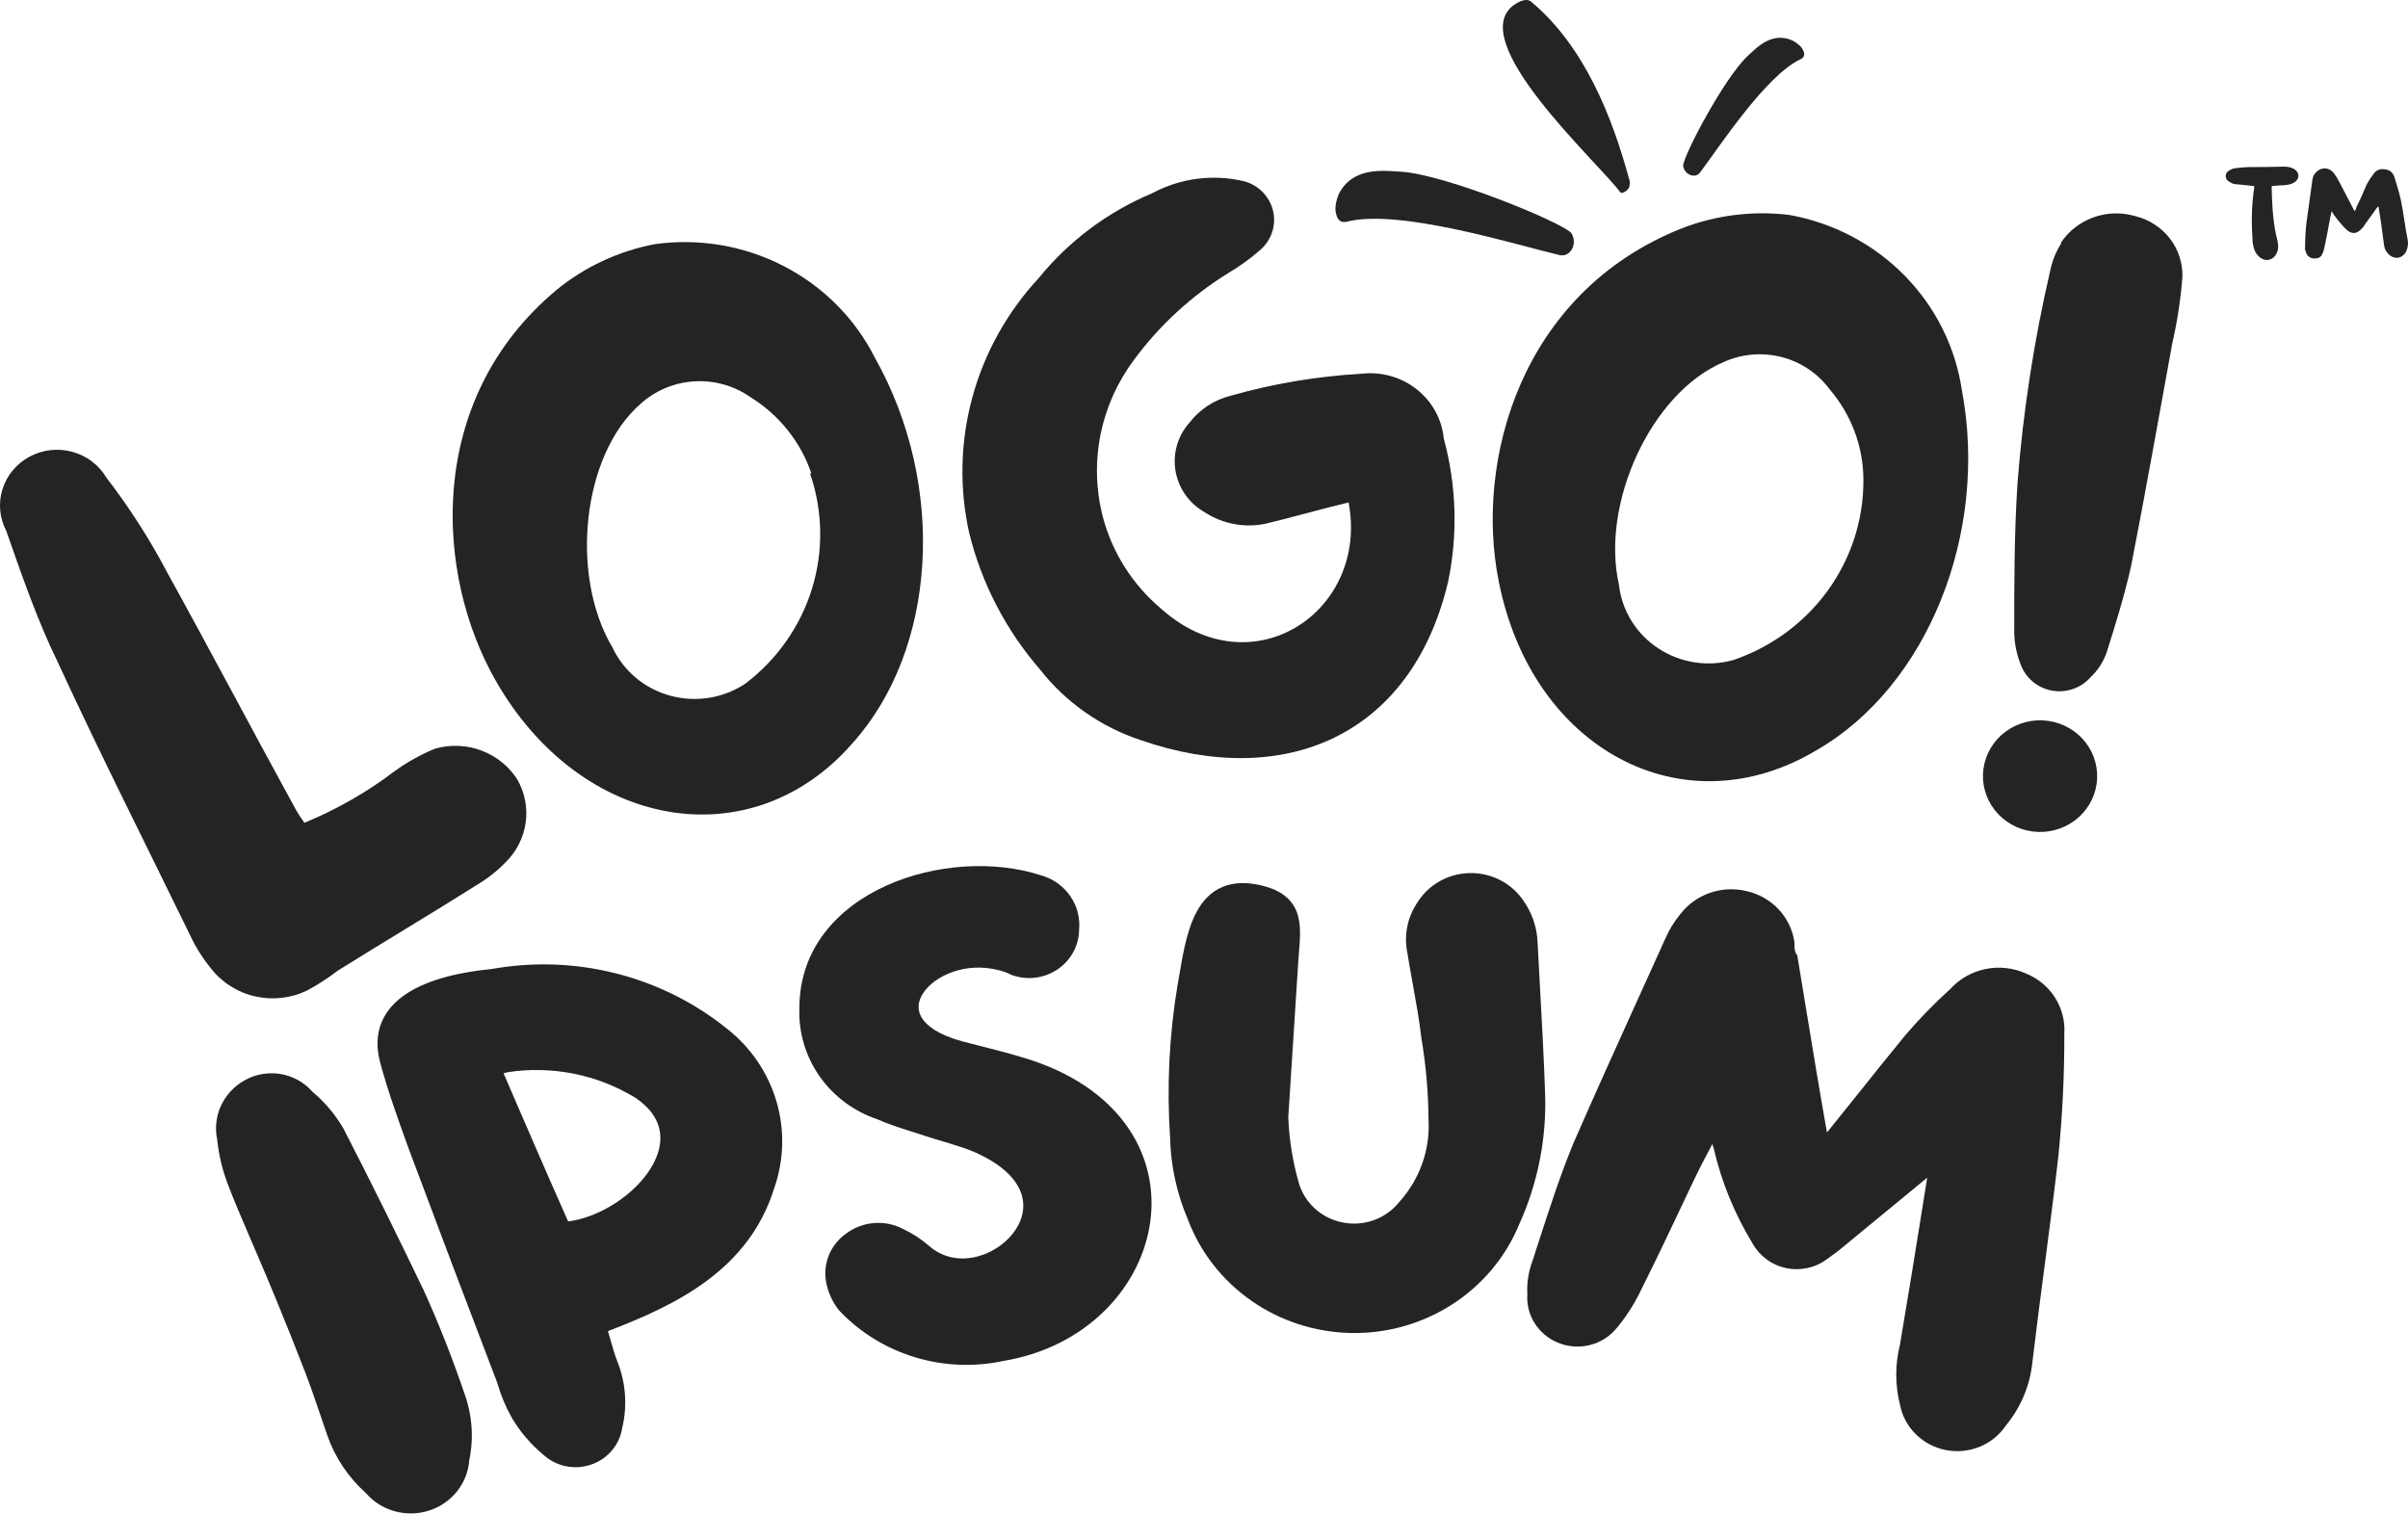
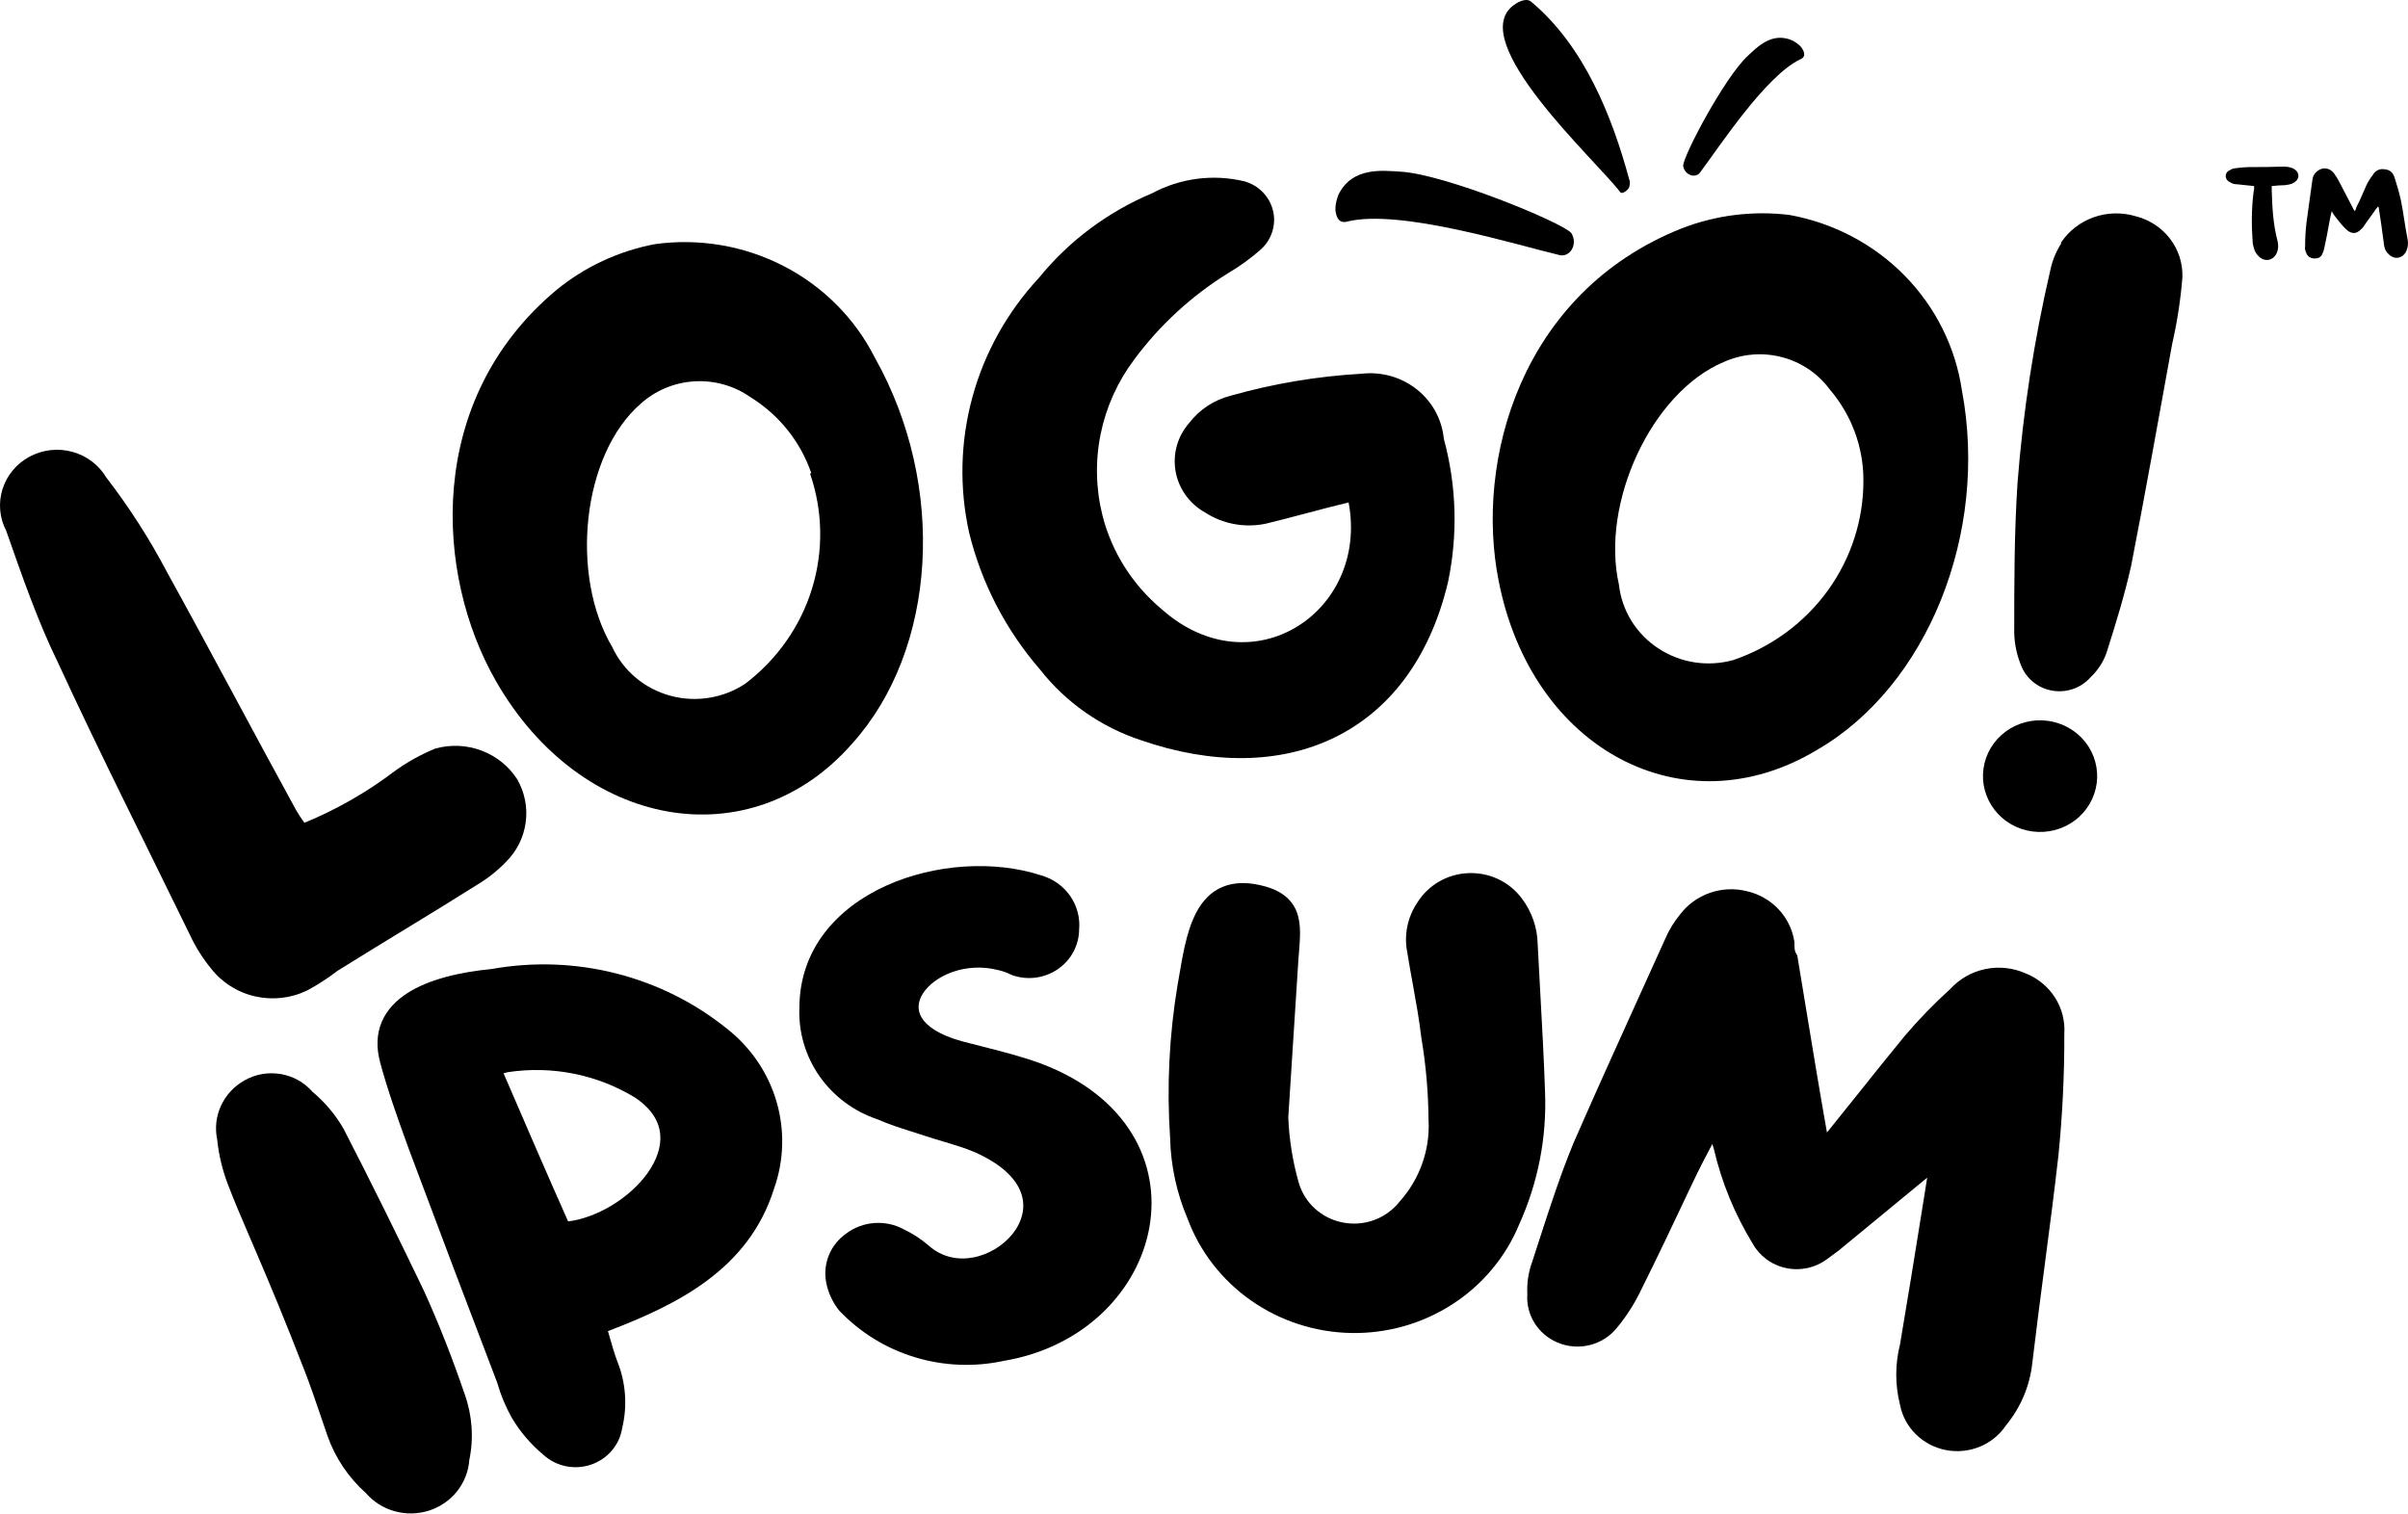
- <svg xmlns="http://www.w3.org/2000/svg" id="logo-74" width="70" height="44" viewBox="0 0 70 44" fill="none">
-   <path class="ccustom" d="M65.527 5.409C65.527 5.46 65.527 5.524 65.514 5.562C65.448 6.063 65.448 6.563 65.487 7.076C65.514 7.204 65.54 7.332 65.645 7.435C65.815 7.627 66.078 7.589 66.183 7.358C66.235 7.243 66.235 7.127 66.209 7.012C66.078 6.524 66.052 6.011 66.038 5.511C66.038 5.485 66.038 5.447 66.038 5.409C66.183 5.396 66.314 5.383 66.432 5.383C66.524 5.37 66.603 5.357 66.668 5.319C66.865 5.216 66.865 4.998 66.655 4.895C66.576 4.857 66.471 4.844 66.379 4.844C66.052 4.857 65.724 4.857 65.396 4.857C65.278 4.857 65.159 4.87 65.041 4.883C64.976 4.895 64.897 4.895 64.845 4.934C64.753 4.972 64.7 5.037 64.7 5.126C64.713 5.216 64.753 5.267 64.845 5.306C64.897 5.344 64.963 5.357 65.028 5.357C65.186 5.37 65.356 5.396 65.527 5.409ZM69.134 5.999C69.134 6.011 69.147 6.024 69.147 6.024C69.2 6.37 69.252 6.704 69.292 7.037C69.305 7.153 69.318 7.255 69.397 7.345C69.567 7.563 69.829 7.538 69.948 7.307C70 7.191 70.013 7.076 69.987 6.948C69.908 6.563 69.869 6.178 69.79 5.806C69.738 5.575 69.672 5.357 69.606 5.152C69.567 5.024 69.475 4.934 69.318 4.921C69.16 4.895 69.042 4.972 68.977 5.088C68.898 5.19 68.832 5.293 68.78 5.409C68.688 5.614 68.609 5.819 68.505 6.011C68.491 6.063 68.478 6.101 68.452 6.14C68.439 6.114 68.426 6.101 68.426 6.101C68.255 5.78 68.098 5.46 67.927 5.152C67.901 5.126 67.888 5.101 67.875 5.075C67.796 4.96 67.704 4.895 67.56 4.895C67.429 4.908 67.324 4.985 67.258 5.101C67.232 5.152 67.232 5.19 67.219 5.242C67.166 5.652 67.101 6.063 67.049 6.473C67.022 6.704 67.009 6.935 67.009 7.166C66.996 7.217 67.009 7.281 67.035 7.332C67.062 7.435 67.14 7.499 67.245 7.512C67.376 7.525 67.468 7.486 67.508 7.384C67.547 7.307 67.56 7.243 67.573 7.178C67.626 6.948 67.665 6.73 67.704 6.512C67.731 6.383 67.744 6.281 67.783 6.14C67.809 6.191 67.835 6.229 67.862 6.268C67.98 6.422 68.098 6.576 68.242 6.704C68.386 6.807 68.505 6.794 68.623 6.678C68.649 6.653 68.662 6.64 68.688 6.614C68.806 6.435 68.951 6.255 69.069 6.075C69.095 6.05 69.108 6.024 69.134 5.999Z" fill="#252422" />
-   <path class="ccustom" d="M38.909 5.66C38.818 5.904 38.8 6.08 38.842 6.226C38.889 6.424 39.009 6.489 39.173 6.439C40.714 6.066 44.093 7.124 45.344 7.418C45.639 7.48 45.879 7.108 45.677 6.774C45.383 6.451 42.006 5.067 40.718 4.991C40.213 4.963 39.31 4.837 38.909 5.66Z" fill="#252422" />
-   <path class="ccustom" d="M52.113 1.18C52.278 1.272 52.369 1.361 52.415 1.46C52.482 1.589 52.447 1.679 52.333 1.725C51.315 2.211 49.959 4.303 49.412 5.025C49.28 5.191 48.974 5.094 48.928 4.821C48.937 4.513 50.138 2.242 50.809 1.623C51.072 1.382 51.508 0.908 52.113 1.18Z" fill="#252422" />
-   <path class="ccustom" d="M44.002 0.15C44.2 0.004 44.405 -0.047 44.509 0.048C46.046 1.333 46.861 3.368 47.365 5.231C47.385 5.274 47.386 5.336 47.37 5.401C47.364 5.457 47.323 5.515 47.257 5.561C47.186 5.611 47.126 5.626 47.097 5.583C46.424 4.687 42.577 1.202 44.002 0.15Z" fill="#252422" />
-   <path class="ccustom" d="M11.461 22.428C11.829 22.16 12.23 21.936 12.653 21.763C13.097 21.639 13.569 21.66 13.999 21.822C14.43 21.984 14.794 22.278 15.038 22.661C15.256 23.042 15.342 23.483 15.281 23.916C15.221 24.349 15.019 24.752 14.704 25.062C14.461 25.314 14.184 25.534 13.882 25.715C12.534 26.567 11.175 27.371 9.815 28.222C9.537 28.435 9.242 28.626 8.933 28.793C8.463 29.023 7.925 29.084 7.414 28.967C6.902 28.85 6.448 28.562 6.131 28.152C5.894 27.862 5.693 27.545 5.535 27.208C4.247 24.561 2.911 21.926 1.671 19.233C1.099 18.067 0.634 16.727 0.181 15.432C-0.015 15.056 -0.054 14.62 0.074 14.217C0.202 13.814 0.485 13.476 0.864 13.274C1.243 13.072 1.688 13.022 2.104 13.136C2.519 13.249 2.873 13.517 3.09 13.882C3.757 14.748 4.348 15.669 4.855 16.633C6.143 18.965 7.371 21.297 8.611 23.558C8.683 23.683 8.763 23.804 8.85 23.92C9.783 23.536 10.661 23.035 11.461 22.428Z" fill="#252422" />
-   <path class="ccustom" d="M24.776 21.614C21.831 24.983 16.894 24.132 14.414 19.795C12.649 16.718 12.339 11.634 16.179 8.428C16.999 7.757 17.979 7.3 19.029 7.099C20.316 6.919 21.628 7.141 22.778 7.733C23.928 8.326 24.857 9.259 25.432 10.399C27.531 14.129 27.233 18.886 24.776 21.614ZM23.584 13.756C23.271 12.839 22.643 12.057 21.807 11.541C21.334 11.211 20.759 11.051 20.179 11.087C19.599 11.123 19.05 11.354 18.623 11.739C16.918 13.22 16.56 16.729 17.8 18.816C17.959 19.156 18.191 19.459 18.481 19.702C18.771 19.946 19.112 20.124 19.48 20.225C19.848 20.326 20.234 20.347 20.611 20.287C20.989 20.227 21.348 20.087 21.664 19.877C22.588 19.176 23.266 18.212 23.604 17.117C23.942 16.022 23.922 14.851 23.548 13.768L23.584 13.756Z" fill="#252422" />
-   <path class="ccustom" d="M36.795 15.225C36.494 15.289 36.182 15.292 35.879 15.236C35.576 15.18 35.288 15.066 35.031 14.899C34.806 14.773 34.612 14.6 34.464 14.392C34.316 14.185 34.216 13.947 34.173 13.698C34.13 13.448 34.143 13.192 34.213 12.948C34.283 12.704 34.408 12.479 34.578 12.287C34.874 11.903 35.294 11.628 35.77 11.506C37.013 11.153 38.293 10.938 39.586 10.865C39.87 10.833 40.157 10.856 40.432 10.934C40.707 11.012 40.962 11.143 41.185 11.319C41.407 11.495 41.591 11.712 41.726 11.959C41.861 12.205 41.944 12.475 41.971 12.754C42.343 14.121 42.384 15.554 42.09 16.939C41.017 21.416 37.32 22.955 33.171 21.521C32.006 21.137 30.985 20.423 30.237 19.469C29.241 18.32 28.534 16.958 28.174 15.493C27.883 14.189 27.915 12.835 28.268 11.545C28.62 10.255 29.283 9.067 30.201 8.078C31.073 7.004 32.204 6.159 33.493 5.618C34.307 5.18 35.26 5.055 36.164 5.269C36.369 5.324 36.555 5.432 36.703 5.582C36.85 5.731 36.955 5.917 37.005 6.119C37.055 6.321 37.048 6.533 36.986 6.732C36.924 6.931 36.809 7.11 36.653 7.251C36.355 7.514 36.031 7.749 35.687 7.95C34.627 8.61 33.704 9.461 32.968 10.457C32.485 11.101 32.153 11.841 31.994 12.625C31.836 13.408 31.855 14.216 32.05 14.992C32.32 16.05 32.92 16.999 33.767 17.709C36.39 20.04 39.8 17.79 39.204 14.607C38.334 14.817 37.571 15.039 36.795 15.225Z" fill="#252422" />
-   <path class="ccustom" d="M52.822 21.801C48.946 24.133 44.535 21.801 43.569 16.904C42.865 13.406 44.201 8.51 48.875 6.644C49.869 6.256 50.948 6.12 52.011 6.248C53.288 6.477 54.459 7.091 55.36 8.005C56.26 8.919 56.845 10.087 57.031 11.343C57.818 15.505 56.029 19.947 52.822 21.801ZM54.169 13.954C54.168 12.986 53.818 12.049 53.179 11.308C52.838 10.85 52.345 10.521 51.784 10.379C51.223 10.236 50.629 10.289 50.103 10.527C48.004 11.413 46.526 14.631 47.062 16.997C47.103 17.369 47.227 17.727 47.424 18.047C47.621 18.367 47.888 18.641 48.205 18.849C48.522 19.058 48.881 19.197 49.258 19.256C49.636 19.314 50.022 19.291 50.389 19.189C51.498 18.81 52.459 18.102 53.137 17.164C53.814 16.225 54.175 15.103 54.169 13.954Z" fill="#252422" />
-   <path class="ccustom" d="M60.95 22.78C60.891 23.207 60.662 23.593 60.312 23.855C59.962 24.116 59.52 24.23 59.084 24.173C58.647 24.116 58.252 23.892 57.985 23.549C57.718 23.207 57.6 22.775 57.659 22.349C57.717 21.922 57.947 21.535 58.297 21.274C58.647 21.013 59.089 20.898 59.525 20.956C59.961 21.013 60.357 21.237 60.624 21.579C60.891 21.921 61.008 22.353 60.95 22.78ZM59.913 7.052C60.139 6.714 60.472 6.456 60.861 6.317C61.25 6.179 61.674 6.167 62.071 6.283C62.474 6.382 62.83 6.613 63.08 6.937C63.329 7.262 63.457 7.661 63.442 8.067C63.389 8.718 63.29 9.365 63.144 10.002C62.751 12.159 62.369 14.316 61.952 16.449C61.761 17.3 61.51 18.117 61.236 18.979C61.141 19.249 60.981 19.493 60.771 19.691C60.64 19.839 60.474 19.953 60.286 20.022C60.098 20.091 59.895 20.113 59.697 20.085C59.498 20.057 59.31 19.981 59.15 19.863C58.99 19.745 58.862 19.589 58.78 19.411C58.638 19.09 58.561 18.746 58.553 18.396C58.553 16.951 58.553 15.493 58.649 14.036C58.811 11.956 59.13 9.891 59.602 7.857C59.658 7.584 59.763 7.324 59.913 7.087V7.052Z" fill="#252422" />
-   <path class="ccustom" fill-rule="evenodd" clip-rule="evenodd" d="M6.423 32.149C6.282 32.456 6.244 32.799 6.313 33.128C6.358 33.563 6.459 33.99 6.612 34.401C6.803 34.904 7.017 35.401 7.28 36.014C7.341 36.155 7.404 36.302 7.47 36.457C7.826 37.287 8.272 38.348 8.867 39.884C9.035 40.32 9.184 40.76 9.335 41.203C9.396 41.381 9.457 41.561 9.519 41.741C9.743 42.38 10.129 42.955 10.639 43.41C10.856 43.661 11.144 43.843 11.467 43.934C11.796 44.027 12.145 44.021 12.471 43.917C12.796 43.813 13.082 43.616 13.291 43.351C13.496 43.091 13.618 42.778 13.642 42.45C13.775 41.813 13.729 41.152 13.51 40.538C13.162 39.517 12.766 38.496 12.309 37.496L12.307 37.492C11.555 35.928 10.791 34.375 9.99 32.822L9.984 32.811C9.75 32.406 9.446 32.045 9.085 31.742C8.85 31.472 8.527 31.29 8.17 31.227C7.805 31.163 7.429 31.227 7.109 31.409C6.806 31.578 6.566 31.837 6.423 32.149Z" fill="#252422" />
-   <path class="ccustom" fill-rule="evenodd" clip-rule="evenodd" d="M17.906 28.299C16.727 28 15.496 27.957 14.298 28.171C13.371 28.261 12.458 28.47 11.825 28.884C11.503 29.095 11.242 29.366 11.097 29.71C10.951 30.056 10.933 30.452 11.052 30.893C11.27 31.701 11.553 32.486 11.835 33.269L11.881 33.396L11.882 33.399C12.732 35.673 13.589 37.94 14.454 40.199C14.555 40.555 14.698 40.898 14.88 41.222L14.883 41.228C15.123 41.63 15.431 41.99 15.793 42.292C15.975 42.459 16.199 42.574 16.442 42.625C16.687 42.677 16.943 42.662 17.18 42.581C17.417 42.501 17.628 42.359 17.788 42.169C17.945 41.983 18.049 41.759 18.086 41.521C18.243 40.872 18.193 40.193 17.943 39.573C17.865 39.365 17.803 39.152 17.739 38.927C17.718 38.853 17.696 38.776 17.673 38.699C19.653 37.942 21.761 36.924 22.502 34.556C22.792 33.738 22.816 32.852 22.571 32.019C22.326 31.186 21.822 30.447 21.13 29.905C20.188 29.146 19.087 28.598 17.906 28.299ZM14.638 31.203C14.677 31.192 14.716 31.182 14.756 31.172C16.045 30.974 17.365 31.238 18.471 31.916C18.958 32.247 19.158 32.616 19.192 32.97C19.228 33.335 19.092 33.73 18.82 34.111C18.304 34.828 17.364 35.403 16.515 35.51C15.896 34.117 15.268 32.666 14.638 31.203Z" fill="#252422" />
-   <path class="ccustom" d="M25.765 25.747C27.168 25.113 28.907 25.004 30.268 25.45C30.611 25.547 30.908 25.758 31.109 26.047C31.309 26.334 31.401 26.679 31.37 27.024C31.368 27.249 31.312 27.469 31.206 27.668C31.098 27.871 30.942 28.045 30.751 28.176C30.56 28.307 30.339 28.392 30.108 28.422C29.876 28.452 29.64 28.427 29.421 28.349L29.404 28.343L29.388 28.335C29.276 28.278 29.157 28.235 29.033 28.206L29.025 28.205C28.068 27.956 27.165 28.368 26.835 28.874C26.678 29.115 26.659 29.359 26.79 29.581C26.93 29.818 27.274 30.084 27.97 30.274C28.162 30.325 28.358 30.375 28.557 30.425C29.108 30.565 29.68 30.71 30.233 30.91L30.235 30.911C32.788 31.861 33.739 33.827 33.413 35.677C33.091 37.507 31.529 39.171 29.179 39.564C28.324 39.749 27.434 39.713 26.598 39.459C25.759 39.205 25.003 38.74 24.405 38.111L24.39 38.095C24.201 37.858 24.074 37.58 24.017 37.284C23.966 37.018 23.993 36.742 24.096 36.49C24.198 36.24 24.372 36.023 24.595 35.865C24.831 35.686 25.116 35.579 25.414 35.557C25.71 35.534 26.008 35.597 26.268 35.738C26.529 35.861 26.771 36.018 26.988 36.205L26.992 36.208C27.377 36.552 27.842 36.641 28.288 36.558C28.741 36.474 29.167 36.212 29.441 35.865C29.713 35.52 29.822 35.109 29.692 34.711C29.562 34.31 29.17 33.861 28.308 33.485C28.083 33.391 27.85 33.316 27.607 33.243C27.541 33.223 27.475 33.203 27.407 33.183C27.228 33.13 27.043 33.075 26.862 33.014C26.737 32.973 26.613 32.933 26.49 32.894C26.155 32.788 25.829 32.684 25.514 32.544C24.83 32.316 24.239 31.879 23.829 31.297C23.417 30.712 23.21 30.013 23.238 29.304C23.24 27.575 24.353 26.385 25.765 25.747Z" fill="#252422" />
-   <path class="ccustom" d="M43.562 25.563C43.29 25.433 42.989 25.372 42.686 25.384C42.383 25.396 42.089 25.481 41.828 25.633C41.57 25.783 41.353 25.994 41.198 26.246C41.056 26.458 40.957 26.696 40.908 26.945C40.859 27.194 40.86 27.45 40.911 27.699C40.962 28.018 41.018 28.329 41.074 28.635C41.166 29.142 41.255 29.637 41.314 30.142L41.316 30.155C41.45 30.948 41.521 31.749 41.527 32.552L41.528 32.563C41.574 33.431 41.271 34.281 40.686 34.934L40.677 34.945C40.486 35.184 40.231 35.366 39.941 35.472C39.651 35.577 39.336 35.601 39.032 35.541C38.728 35.482 38.448 35.341 38.221 35.134C37.995 34.928 37.832 34.663 37.75 34.37C37.576 33.755 37.475 33.121 37.45 32.483L37.747 27.857C37.752 27.797 37.757 27.735 37.762 27.672C37.773 27.531 37.785 27.388 37.789 27.255C37.796 27.058 37.79 26.856 37.743 26.665C37.696 26.47 37.605 26.284 37.443 26.126C37.283 25.969 37.067 25.853 36.795 25.775C36.304 25.636 35.888 25.64 35.542 25.784C35.195 25.927 34.958 26.194 34.79 26.502C34.623 26.808 34.516 27.17 34.435 27.532C34.375 27.801 34.327 28.083 34.281 28.352C34.265 28.445 34.249 28.535 34.234 28.624L34.233 28.626C33.988 30.1 33.914 31.596 34.015 33.086C34.034 33.891 34.206 34.686 34.522 35.429C34.878 36.389 35.524 37.221 36.374 37.814C37.225 38.409 38.241 38.736 39.288 38.754C40.334 38.771 41.361 38.477 42.232 37.911C43.102 37.346 43.777 36.535 44.166 35.588C44.711 34.38 44.967 33.067 44.914 31.748C44.882 30.785 44.828 29.815 44.775 28.85C44.749 28.376 44.723 27.904 44.699 27.434C44.688 26.963 44.529 26.507 44.244 26.127C44.068 25.887 43.834 25.693 43.562 25.563Z" fill="#252422" />
-   <path class="ccustom" d="M53.196 32.817C53.169 32.852 53.139 32.887 53.109 32.924C52.888 31.675 52.682 30.427 52.477 29.177C52.403 28.728 52.329 28.277 52.255 27.828L52.246 27.778L52.219 27.735C52.168 27.653 52.163 27.573 52.163 27.403V27.383L52.16 27.364C52.104 27.012 51.941 26.684 51.692 26.424C51.444 26.165 51.122 25.984 50.768 25.906C50.414 25.82 50.043 25.839 49.7 25.96C49.358 26.08 49.06 26.296 48.843 26.581C48.662 26.8 48.514 27.043 48.404 27.302C48.152 27.86 47.898 28.42 47.644 28.981L47.639 28.991C47.004 30.392 46.365 31.803 45.744 33.225L45.742 33.229C45.361 34.151 45.047 35.123 44.733 36.091C44.67 36.284 44.608 36.478 44.545 36.67C44.432 36.976 44.382 37.3 44.399 37.625C44.379 37.916 44.45 38.205 44.603 38.455C44.759 38.71 44.994 38.911 45.273 39.029C45.569 39.156 45.899 39.183 46.213 39.105C46.525 39.028 46.803 38.852 47.002 38.604C47.256 38.298 47.474 37.965 47.652 37.612C48.178 36.56 48.681 35.496 49.181 34.436C49.375 34.026 49.563 33.659 49.777 33.259C49.792 33.308 49.807 33.356 49.822 33.404C50.046 34.37 50.425 35.295 50.944 36.145C51.042 36.325 51.179 36.482 51.345 36.606C51.513 36.732 51.707 36.82 51.913 36.864C52.119 36.909 52.333 36.909 52.54 36.865C52.746 36.821 52.94 36.733 53.108 36.608L53.441 36.364L56.023 34.238L55.871 35.189C55.661 36.497 55.453 37.794 55.232 39.091C55.087 39.666 55.088 40.267 55.233 40.842C55.295 41.165 55.455 41.463 55.692 41.697C55.931 41.933 56.237 42.094 56.57 42.158C56.903 42.222 57.248 42.186 57.561 42.056C57.868 41.928 58.13 41.713 58.313 41.44C58.739 40.923 59.004 40.298 59.077 39.638C59.187 38.706 59.31 37.762 59.434 36.818C59.577 35.73 59.72 34.642 59.84 33.575L59.84 33.572C59.956 32.404 60.013 31.231 60.009 30.058C60.034 29.687 59.94 29.318 59.739 29.002C59.537 28.685 59.238 28.439 58.884 28.298C58.517 28.135 58.105 28.091 57.71 28.174C57.318 28.256 56.963 28.458 56.696 28.751C56.22 29.181 55.773 29.642 55.359 30.13L55.356 30.134C54.904 30.685 54.454 31.247 54.008 31.806C53.736 32.145 53.465 32.484 53.196 32.817Z" fill="#252422" />
+ <svg xmlns="http://www.w3.org/2000/svg" id="logo-74" width="70" height="44" viewBox="0 0 70 44" fill="inherit">
+   <path class="ccustom" d="M65.527 5.409C65.527 5.46 65.527 5.524 65.514 5.562C65.448 6.063 65.448 6.563 65.487 7.076C65.514 7.204 65.54 7.332 65.645 7.435C65.815 7.627 66.078 7.589 66.183 7.358C66.235 7.243 66.235 7.127 66.209 7.012C66.078 6.524 66.052 6.011 66.038 5.511C66.038 5.485 66.038 5.447 66.038 5.409C66.183 5.396 66.314 5.383 66.432 5.383C66.524 5.37 66.603 5.357 66.668 5.319C66.865 5.216 66.865 4.998 66.655 4.895C66.576 4.857 66.471 4.844 66.379 4.844C66.052 4.857 65.724 4.857 65.396 4.857C65.278 4.857 65.159 4.87 65.041 4.883C64.976 4.895 64.897 4.895 64.845 4.934C64.753 4.972 64.7 5.037 64.7 5.126C64.713 5.216 64.753 5.267 64.845 5.306C64.897 5.344 64.963 5.357 65.028 5.357C65.186 5.37 65.356 5.396 65.527 5.409ZM69.134 5.999C69.134 6.011 69.147 6.024 69.147 6.024C69.2 6.37 69.252 6.704 69.292 7.037C69.305 7.153 69.318 7.255 69.397 7.345C69.567 7.563 69.829 7.538 69.948 7.307C70 7.191 70.013 7.076 69.987 6.948C69.908 6.563 69.869 6.178 69.79 5.806C69.738 5.575 69.672 5.357 69.606 5.152C69.567 5.024 69.475 4.934 69.318 4.921C69.16 4.895 69.042 4.972 68.977 5.088C68.898 5.19 68.832 5.293 68.78 5.409C68.688 5.614 68.609 5.819 68.505 6.011C68.491 6.063 68.478 6.101 68.452 6.14C68.439 6.114 68.426 6.101 68.426 6.101C68.255 5.78 68.098 5.46 67.927 5.152C67.901 5.126 67.888 5.101 67.875 5.075C67.796 4.96 67.704 4.895 67.56 4.895C67.429 4.908 67.324 4.985 67.258 5.101C67.232 5.152 67.232 5.19 67.219 5.242C67.166 5.652 67.101 6.063 67.049 6.473C67.022 6.704 67.009 6.935 67.009 7.166C66.996 7.217 67.009 7.281 67.035 7.332C67.062 7.435 67.14 7.499 67.245 7.512C67.376 7.525 67.468 7.486 67.508 7.384C67.547 7.307 67.56 7.243 67.573 7.178C67.626 6.948 67.665 6.73 67.704 6.512C67.731 6.383 67.744 6.281 67.783 6.14C67.809 6.191 67.835 6.229 67.862 6.268C67.98 6.422 68.098 6.576 68.242 6.704C68.386 6.807 68.505 6.794 68.623 6.678C68.649 6.653 68.662 6.64 68.688 6.614C68.806 6.435 68.951 6.255 69.069 6.075C69.095 6.05 69.108 6.024 69.134 5.999Z" fill="inherit" />
+   <path class="ccustom" d="M38.909 5.66C38.818 5.904 38.8 6.08 38.842 6.226C38.889 6.424 39.009 6.489 39.173 6.439C40.714 6.066 44.093 7.124 45.344 7.418C45.639 7.48 45.879 7.108 45.677 6.774C45.383 6.451 42.006 5.067 40.718 4.991C40.213 4.963 39.31 4.837 38.909 5.66Z" fill="inherit" />
+   <path class="ccustom" d="M52.113 1.18C52.278 1.272 52.369 1.361 52.415 1.46C52.482 1.589 52.447 1.679 52.333 1.725C51.315 2.211 49.959 4.303 49.412 5.025C49.28 5.191 48.974 5.094 48.928 4.821C48.937 4.513 50.138 2.242 50.809 1.623C51.072 1.382 51.508 0.908 52.113 1.18Z" fill="inherit" />
+   <path class="ccustom" d="M44.002 0.15C44.2 0.004 44.405 -0.047 44.509 0.048C46.046 1.333 46.861 3.368 47.365 5.231C47.385 5.274 47.386 5.336 47.37 5.401C47.364 5.457 47.323 5.515 47.257 5.561C47.186 5.611 47.126 5.626 47.097 5.583C46.424 4.687 42.577 1.202 44.002 0.15Z" fill="inherit" />
+   <path class="ccustom" d="M11.461 22.428C11.829 22.16 12.23 21.936 12.653 21.763C13.097 21.639 13.569 21.66 13.999 21.822C14.43 21.984 14.794 22.278 15.038 22.661C15.256 23.042 15.342 23.483 15.281 23.916C15.221 24.349 15.019 24.752 14.704 25.062C14.461 25.314 14.184 25.534 13.882 25.715C12.534 26.567 11.175 27.371 9.815 28.222C9.537 28.435 9.242 28.626 8.933 28.793C8.463 29.023 7.925 29.084 7.414 28.967C6.902 28.85 6.448 28.562 6.131 28.152C5.894 27.862 5.693 27.545 5.535 27.208C4.247 24.561 2.911 21.926 1.671 19.233C1.099 18.067 0.634 16.727 0.181 15.432C-0.015 15.056 -0.054 14.62 0.074 14.217C0.202 13.814 0.485 13.476 0.864 13.274C1.243 13.072 1.688 13.022 2.104 13.136C2.519 13.249 2.873 13.517 3.09 13.882C3.757 14.748 4.348 15.669 4.855 16.633C6.143 18.965 7.371 21.297 8.611 23.558C8.683 23.683 8.763 23.804 8.85 23.92C9.783 23.536 10.661 23.035 11.461 22.428Z" fill="inherit" />
+   <path class="ccustom" d="M24.776 21.614C21.831 24.983 16.894 24.132 14.414 19.795C12.649 16.718 12.339 11.634 16.179 8.428C16.999 7.757 17.979 7.3 19.029 7.099C20.316 6.919 21.628 7.141 22.778 7.733C23.928 8.326 24.857 9.259 25.432 10.399C27.531 14.129 27.233 18.886 24.776 21.614ZM23.584 13.756C23.271 12.839 22.643 12.057 21.807 11.541C21.334 11.211 20.759 11.051 20.179 11.087C19.599 11.123 19.05 11.354 18.623 11.739C16.918 13.22 16.56 16.729 17.8 18.816C17.959 19.156 18.191 19.459 18.481 19.702C18.771 19.946 19.112 20.124 19.48 20.225C19.848 20.326 20.234 20.347 20.611 20.287C20.989 20.227 21.348 20.087 21.664 19.877C22.588 19.176 23.266 18.212 23.604 17.117C23.942 16.022 23.922 14.851 23.548 13.768L23.584 13.756Z" fill="inherit" />
+   <path class="ccustom" d="M36.795 15.225C36.494 15.289 36.182 15.292 35.879 15.236C35.576 15.18 35.288 15.066 35.031 14.899C34.806 14.773 34.612 14.6 34.464 14.392C34.316 14.185 34.216 13.947 34.173 13.698C34.13 13.448 34.143 13.192 34.213 12.948C34.283 12.704 34.408 12.479 34.578 12.287C34.874 11.903 35.294 11.628 35.77 11.506C37.013 11.153 38.293 10.938 39.586 10.865C39.87 10.833 40.157 10.856 40.432 10.934C40.707 11.012 40.962 11.143 41.185 11.319C41.407 11.495 41.591 11.712 41.726 11.959C41.861 12.205 41.944 12.475 41.971 12.754C42.343 14.121 42.384 15.554 42.09 16.939C41.017 21.416 37.32 22.955 33.171 21.521C32.006 21.137 30.985 20.423 30.237 19.469C29.241 18.32 28.534 16.958 28.174 15.493C27.883 14.189 27.915 12.835 28.268 11.545C28.62 10.255 29.283 9.067 30.201 8.078C31.073 7.004 32.204 6.159 33.493 5.618C34.307 5.18 35.26 5.055 36.164 5.269C36.369 5.324 36.555 5.432 36.703 5.582C36.85 5.731 36.955 5.917 37.005 6.119C37.055 6.321 37.048 6.533 36.986 6.732C36.924 6.931 36.809 7.11 36.653 7.251C36.355 7.514 36.031 7.749 35.687 7.95C34.627 8.61 33.704 9.461 32.968 10.457C32.485 11.101 32.153 11.841 31.994 12.625C31.836 13.408 31.855 14.216 32.05 14.992C32.32 16.05 32.92 16.999 33.767 17.709C36.39 20.04 39.8 17.79 39.204 14.607C38.334 14.817 37.571 15.039 36.795 15.225Z" fill="inherit" />
+   <path class="ccustom" d="M52.822 21.801C48.946 24.133 44.535 21.801 43.569 16.904C42.865 13.406 44.201 8.51 48.875 6.644C49.869 6.256 50.948 6.12 52.011 6.248C53.288 6.477 54.459 7.091 55.36 8.005C56.26 8.919 56.845 10.087 57.031 11.343C57.818 15.505 56.029 19.947 52.822 21.801ZM54.169 13.954C54.168 12.986 53.818 12.049 53.179 11.308C52.838 10.85 52.345 10.521 51.784 10.379C51.223 10.236 50.629 10.289 50.103 10.527C48.004 11.413 46.526 14.631 47.062 16.997C47.103 17.369 47.227 17.727 47.424 18.047C47.621 18.367 47.888 18.641 48.205 18.849C48.522 19.058 48.881 19.197 49.258 19.256C49.636 19.314 50.022 19.291 50.389 19.189C51.498 18.81 52.459 18.102 53.137 17.164C53.814 16.225 54.175 15.103 54.169 13.954Z" fill="inherit" />
+   <path class="ccustom" d="M60.95 22.78C60.891 23.207 60.662 23.593 60.312 23.855C59.962 24.116 59.52 24.23 59.084 24.173C58.647 24.116 58.252 23.892 57.985 23.549C57.718 23.207 57.6 22.775 57.659 22.349C57.717 21.922 57.947 21.535 58.297 21.274C58.647 21.013 59.089 20.898 59.525 20.956C59.961 21.013 60.357 21.237 60.624 21.579C60.891 21.921 61.008 22.353 60.95 22.78ZM59.913 7.052C60.139 6.714 60.472 6.456 60.861 6.317C61.25 6.179 61.674 6.167 62.071 6.283C62.474 6.382 62.83 6.613 63.08 6.937C63.329 7.262 63.457 7.661 63.442 8.067C63.389 8.718 63.29 9.365 63.144 10.002C62.751 12.159 62.369 14.316 61.952 16.449C61.761 17.3 61.51 18.117 61.236 18.979C61.141 19.249 60.981 19.493 60.771 19.691C60.64 19.839 60.474 19.953 60.286 20.022C60.098 20.091 59.895 20.113 59.697 20.085C59.498 20.057 59.31 19.981 59.15 19.863C58.99 19.745 58.862 19.589 58.78 19.411C58.638 19.09 58.561 18.746 58.553 18.396C58.553 16.951 58.553 15.493 58.649 14.036C58.811 11.956 59.13 9.891 59.602 7.857C59.658 7.584 59.763 7.324 59.913 7.087V7.052Z" fill="inherit" />
+   <path class="ccustom" fill-rule="evenodd" clip-rule="evenodd" d="M6.423 32.149C6.282 32.456 6.244 32.799 6.313 33.128C6.358 33.563 6.459 33.99 6.612 34.401C6.803 34.904 7.017 35.401 7.28 36.014C7.341 36.155 7.404 36.302 7.47 36.457C7.826 37.287 8.272 38.348 8.867 39.884C9.035 40.32 9.184 40.76 9.335 41.203C9.396 41.381 9.457 41.561 9.519 41.741C9.743 42.38 10.129 42.955 10.639 43.41C10.856 43.661 11.144 43.843 11.467 43.934C11.796 44.027 12.145 44.021 12.471 43.917C12.796 43.813 13.082 43.616 13.291 43.351C13.496 43.091 13.618 42.778 13.642 42.45C13.775 41.813 13.729 41.152 13.51 40.538C13.162 39.517 12.766 38.496 12.309 37.496L12.307 37.492C11.555 35.928 10.791 34.375 9.99 32.822L9.984 32.811C9.75 32.406 9.446 32.045 9.085 31.742C8.85 31.472 8.527 31.29 8.17 31.227C7.805 31.163 7.429 31.227 7.109 31.409C6.806 31.578 6.566 31.837 6.423 32.149Z" fill="inherit" />
+   <path class="ccustom" fill-rule="evenodd" clip-rule="evenodd" d="M17.906 28.299C16.727 28 15.496 27.957 14.298 28.171C13.371 28.261 12.458 28.47 11.825 28.884C11.503 29.095 11.242 29.366 11.097 29.71C10.951 30.056 10.933 30.452 11.052 30.893C11.27 31.701 11.553 32.486 11.835 33.269L11.881 33.396L11.882 33.399C12.732 35.673 13.589 37.94 14.454 40.199C14.555 40.555 14.698 40.898 14.88 41.222L14.883 41.228C15.123 41.63 15.431 41.99 15.793 42.292C15.975 42.459 16.199 42.574 16.442 42.625C16.687 42.677 16.943 42.662 17.18 42.581C17.417 42.501 17.628 42.359 17.788 42.169C17.945 41.983 18.049 41.759 18.086 41.521C18.243 40.872 18.193 40.193 17.943 39.573C17.865 39.365 17.803 39.152 17.739 38.927C17.718 38.853 17.696 38.776 17.673 38.699C19.653 37.942 21.761 36.924 22.502 34.556C22.792 33.738 22.816 32.852 22.571 32.019C22.326 31.186 21.822 30.447 21.13 29.905C20.188 29.146 19.087 28.598 17.906 28.299ZM14.638 31.203C14.677 31.192 14.716 31.182 14.756 31.172C16.045 30.974 17.365 31.238 18.471 31.916C18.958 32.247 19.158 32.616 19.192 32.97C19.228 33.335 19.092 33.73 18.82 34.111C18.304 34.828 17.364 35.403 16.515 35.51C15.896 34.117 15.268 32.666 14.638 31.203Z" fill="inherit" />
+   <path class="ccustom" d="M25.765 25.747C27.168 25.113 28.907 25.004 30.268 25.45C30.611 25.547 30.908 25.758 31.109 26.047C31.309 26.334 31.401 26.679 31.37 27.024C31.368 27.249 31.312 27.469 31.206 27.668C31.098 27.871 30.942 28.045 30.751 28.176C30.56 28.307 30.339 28.392 30.108 28.422C29.876 28.452 29.64 28.427 29.421 28.349L29.404 28.343L29.388 28.335C29.276 28.278 29.157 28.235 29.033 28.206L29.025 28.205C28.068 27.956 27.165 28.368 26.835 28.874C26.678 29.115 26.659 29.359 26.79 29.581C26.93 29.818 27.274 30.084 27.97 30.274C28.162 30.325 28.358 30.375 28.557 30.425C29.108 30.565 29.68 30.71 30.233 30.91L30.235 30.911C32.788 31.861 33.739 33.827 33.413 35.677C33.091 37.507 31.529 39.171 29.179 39.564C28.324 39.749 27.434 39.713 26.598 39.459C25.759 39.205 25.003 38.74 24.405 38.111L24.39 38.095C24.201 37.858 24.074 37.58 24.017 37.284C23.966 37.018 23.993 36.742 24.096 36.49C24.198 36.24 24.372 36.023 24.595 35.865C24.831 35.686 25.116 35.579 25.414 35.557C25.71 35.534 26.008 35.597 26.268 35.738C26.529 35.861 26.771 36.018 26.988 36.205L26.992 36.208C27.377 36.552 27.842 36.641 28.288 36.558C28.741 36.474 29.167 36.212 29.441 35.865C29.713 35.52 29.822 35.109 29.692 34.711C29.562 34.31 29.17 33.861 28.308 33.485C28.083 33.391 27.85 33.316 27.607 33.243C27.541 33.223 27.475 33.203 27.407 33.183C27.228 33.13 27.043 33.075 26.862 33.014C26.737 32.973 26.613 32.933 26.49 32.894C26.155 32.788 25.829 32.684 25.514 32.544C24.83 32.316 24.239 31.879 23.829 31.297C23.417 30.712 23.21 30.013 23.238 29.304C23.24 27.575 24.353 26.385 25.765 25.747Z" fill="inherit" />
+   <path class="ccustom" d="M43.562 25.563C43.29 25.433 42.989 25.372 42.686 25.384C42.383 25.396 42.089 25.481 41.828 25.633C41.57 25.783 41.353 25.994 41.198 26.246C41.056 26.458 40.957 26.696 40.908 26.945C40.859 27.194 40.86 27.45 40.911 27.699C40.962 28.018 41.018 28.329 41.074 28.635C41.166 29.142 41.255 29.637 41.314 30.142L41.316 30.155C41.45 30.948 41.521 31.749 41.527 32.552L41.528 32.563C41.574 33.431 41.271 34.281 40.686 34.934L40.677 34.945C40.486 35.184 40.231 35.366 39.941 35.472C39.651 35.577 39.336 35.601 39.032 35.541C38.728 35.482 38.448 35.341 38.221 35.134C37.995 34.928 37.832 34.663 37.75 34.37C37.576 33.755 37.475 33.121 37.45 32.483L37.747 27.857C37.752 27.797 37.757 27.735 37.762 27.672C37.773 27.531 37.785 27.388 37.789 27.255C37.796 27.058 37.79 26.856 37.743 26.665C37.696 26.47 37.605 26.284 37.443 26.126C37.283 25.969 37.067 25.853 36.795 25.775C36.304 25.636 35.888 25.64 35.542 25.784C35.195 25.927 34.958 26.194 34.79 26.502C34.623 26.808 34.516 27.17 34.435 27.532C34.375 27.801 34.327 28.083 34.281 28.352C34.265 28.445 34.249 28.535 34.234 28.624L34.233 28.626C33.988 30.1 33.914 31.596 34.015 33.086C34.034 33.891 34.206 34.686 34.522 35.429C34.878 36.389 35.524 37.221 36.374 37.814C37.225 38.409 38.241 38.736 39.288 38.754C40.334 38.771 41.361 38.477 42.232 37.911C43.102 37.346 43.777 36.535 44.166 35.588C44.711 34.38 44.967 33.067 44.914 31.748C44.882 30.785 44.828 29.815 44.775 28.85C44.749 28.376 44.723 27.904 44.699 27.434C44.688 26.963 44.529 26.507 44.244 26.127C44.068 25.887 43.834 25.693 43.562 25.563Z" fill="inherit" />
+   <path class="ccustom" d="M53.196 32.817C53.169 32.852 53.139 32.887 53.109 32.924C52.888 31.675 52.682 30.427 52.477 29.177C52.403 28.728 52.329 28.277 52.255 27.828L52.246 27.778L52.219 27.735C52.168 27.653 52.163 27.573 52.163 27.403V27.383L52.16 27.364C52.104 27.012 51.941 26.684 51.692 26.424C51.444 26.165 51.122 25.984 50.768 25.906C50.414 25.82 50.043 25.839 49.7 25.96C49.358 26.08 49.06 26.296 48.843 26.581C48.662 26.8 48.514 27.043 48.404 27.302C48.152 27.86 47.898 28.42 47.644 28.981L47.639 28.991C47.004 30.392 46.365 31.803 45.744 33.225L45.742 33.229C45.361 34.151 45.047 35.123 44.733 36.091C44.67 36.284 44.608 36.478 44.545 36.67C44.432 36.976 44.382 37.3 44.399 37.625C44.379 37.916 44.45 38.205 44.603 38.455C44.759 38.71 44.994 38.911 45.273 39.029C45.569 39.156 45.899 39.183 46.213 39.105C46.525 39.028 46.803 38.852 47.002 38.604C47.256 38.298 47.474 37.965 47.652 37.612C48.178 36.56 48.681 35.496 49.181 34.436C49.375 34.026 49.563 33.659 49.777 33.259C49.792 33.308 49.807 33.356 49.822 33.404C50.046 34.37 50.425 35.295 50.944 36.145C51.042 36.325 51.179 36.482 51.345 36.606C51.513 36.732 51.707 36.82 51.913 36.864C52.119 36.909 52.333 36.909 52.54 36.865C52.746 36.821 52.94 36.733 53.108 36.608L53.441 36.364L56.023 34.238L55.871 35.189C55.661 36.497 55.453 37.794 55.232 39.091C55.087 39.666 55.088 40.267 55.233 40.842C55.295 41.165 55.455 41.463 55.692 41.697C55.931 41.933 56.237 42.094 56.57 42.158C56.903 42.222 57.248 42.186 57.561 42.056C57.868 41.928 58.13 41.713 58.313 41.44C58.739 40.923 59.004 40.298 59.077 39.638C59.187 38.706 59.31 37.762 59.434 36.818C59.577 35.73 59.72 34.642 59.84 33.575L59.84 33.572C59.956 32.404 60.013 31.231 60.009 30.058C60.034 29.687 59.94 29.318 59.739 29.002C59.537 28.685 59.238 28.439 58.884 28.298C58.517 28.135 58.105 28.091 57.71 28.174C57.318 28.256 56.963 28.458 56.696 28.751C56.22 29.181 55.773 29.642 55.359 30.13L55.356 30.134C54.904 30.685 54.454 31.247 54.008 31.806C53.736 32.145 53.465 32.484 53.196 32.817Z" fill="inherit" />
</svg>
